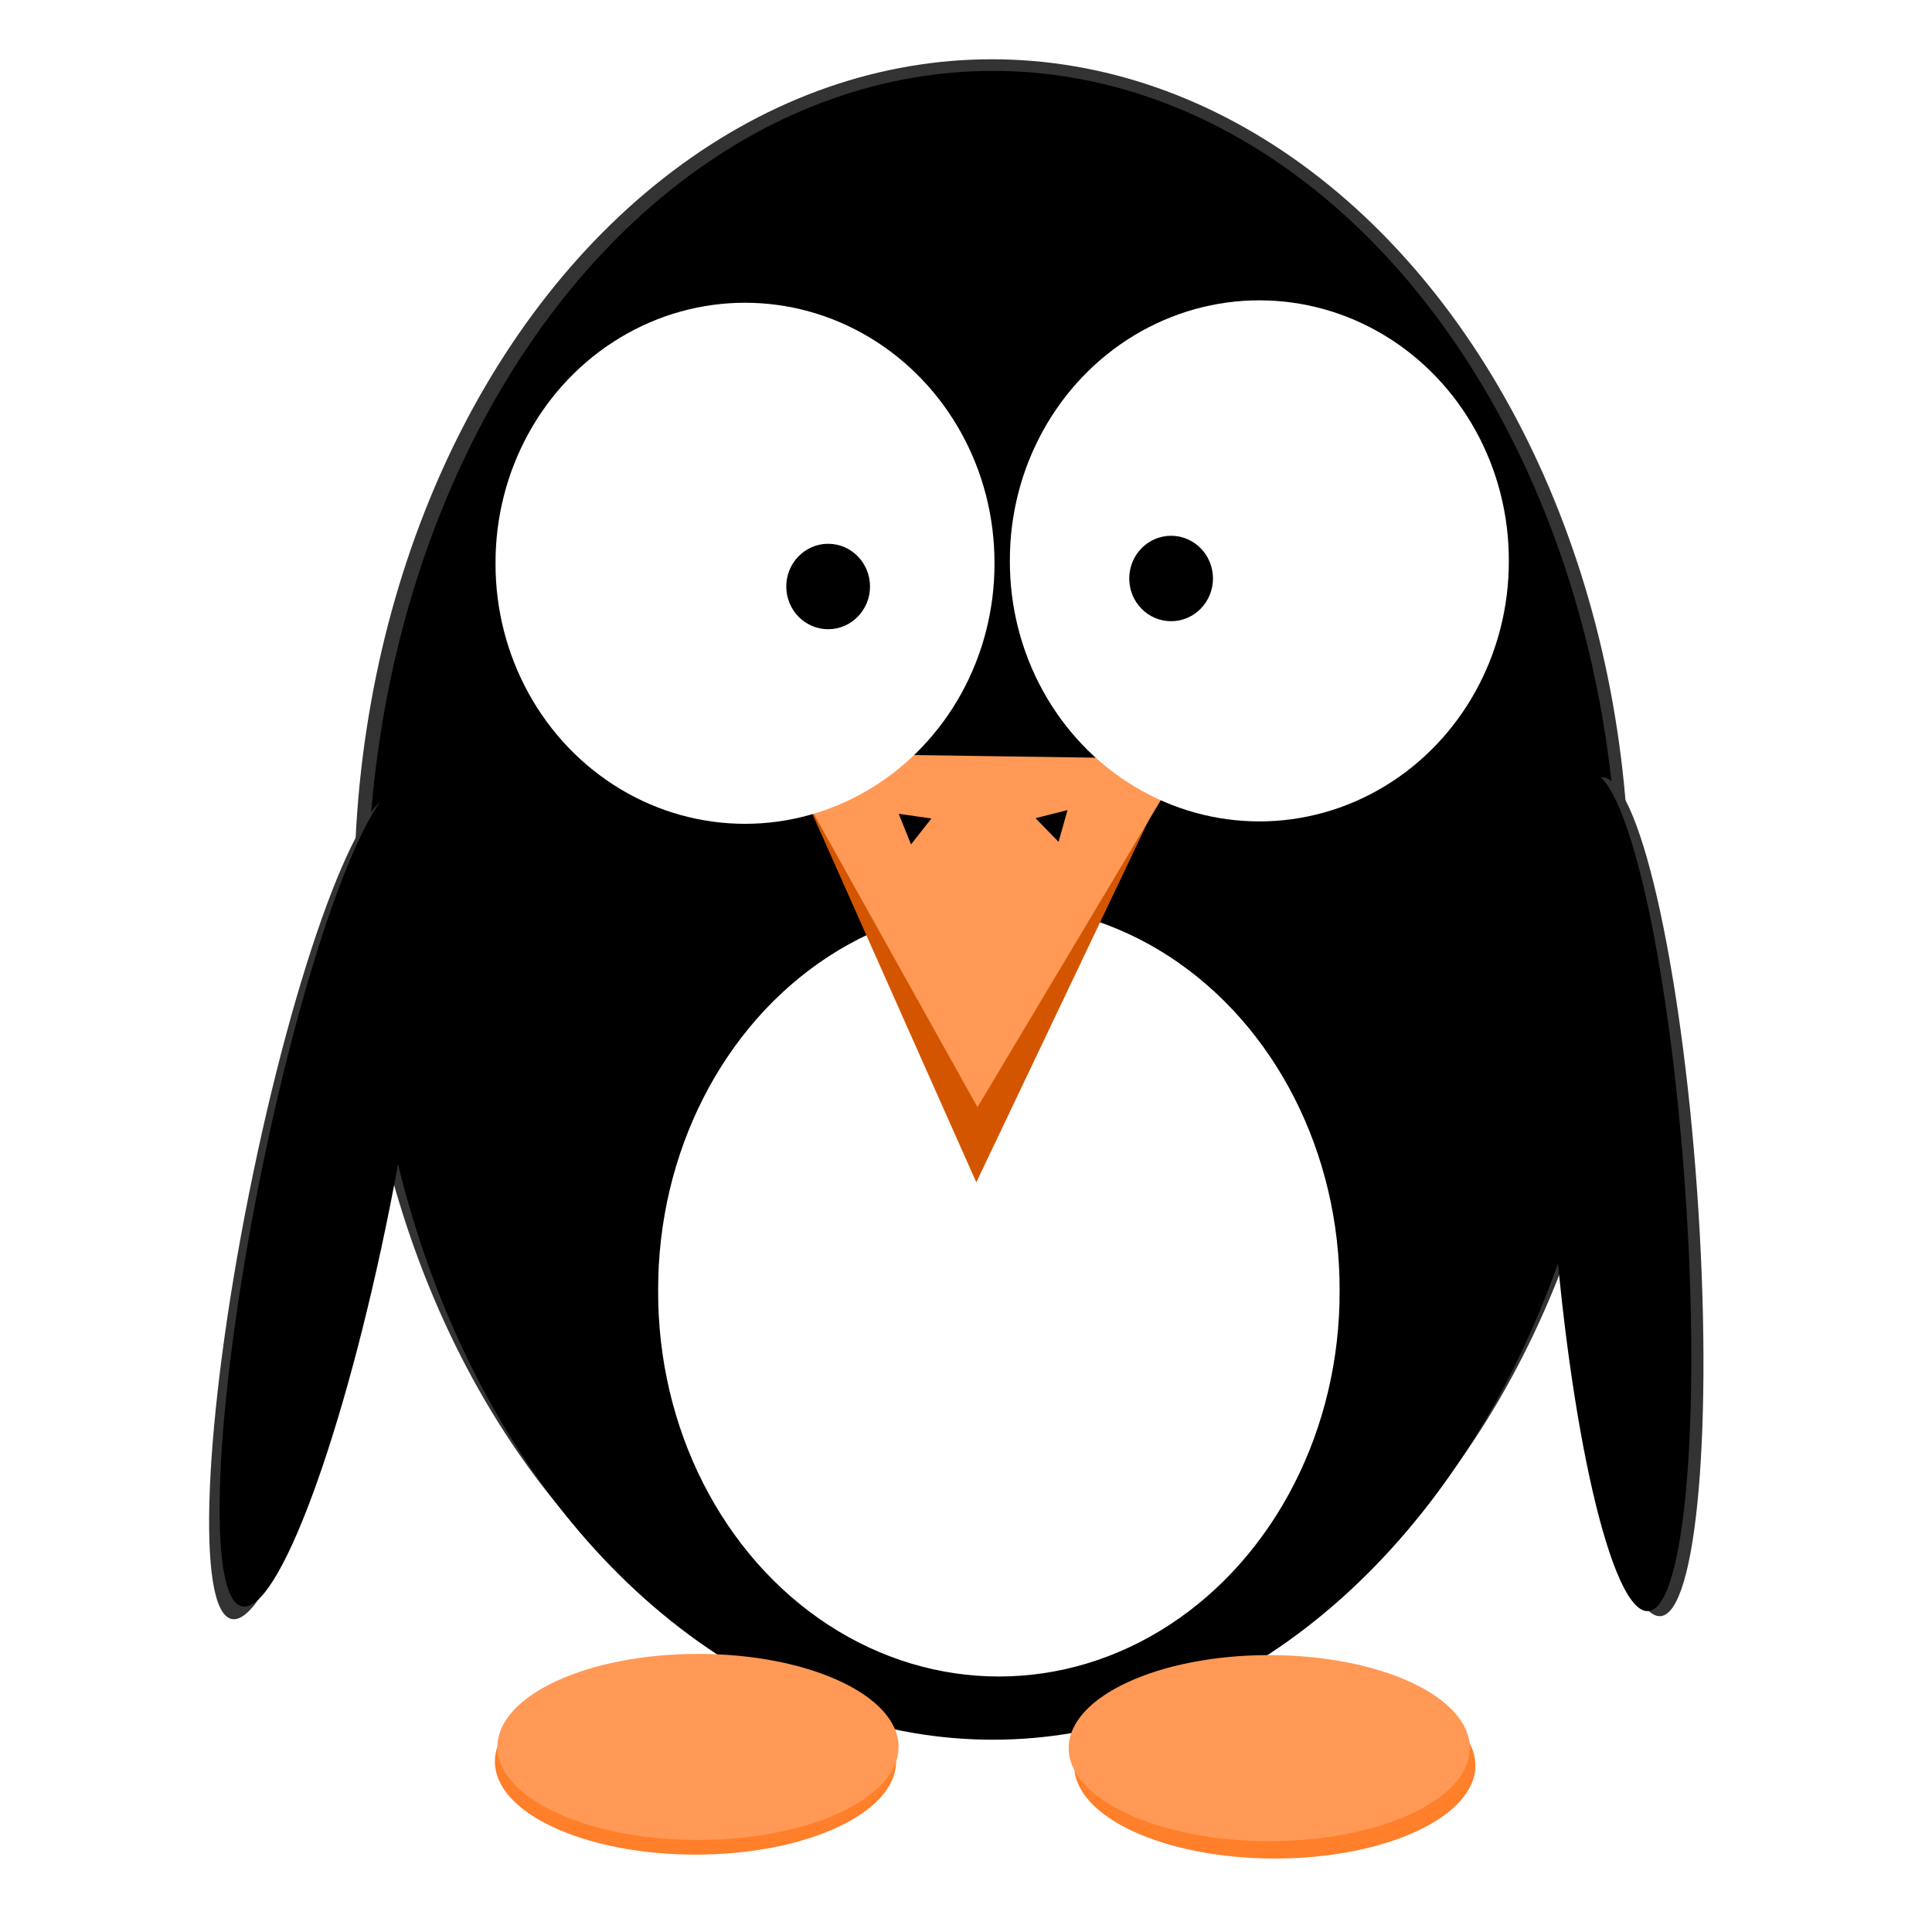
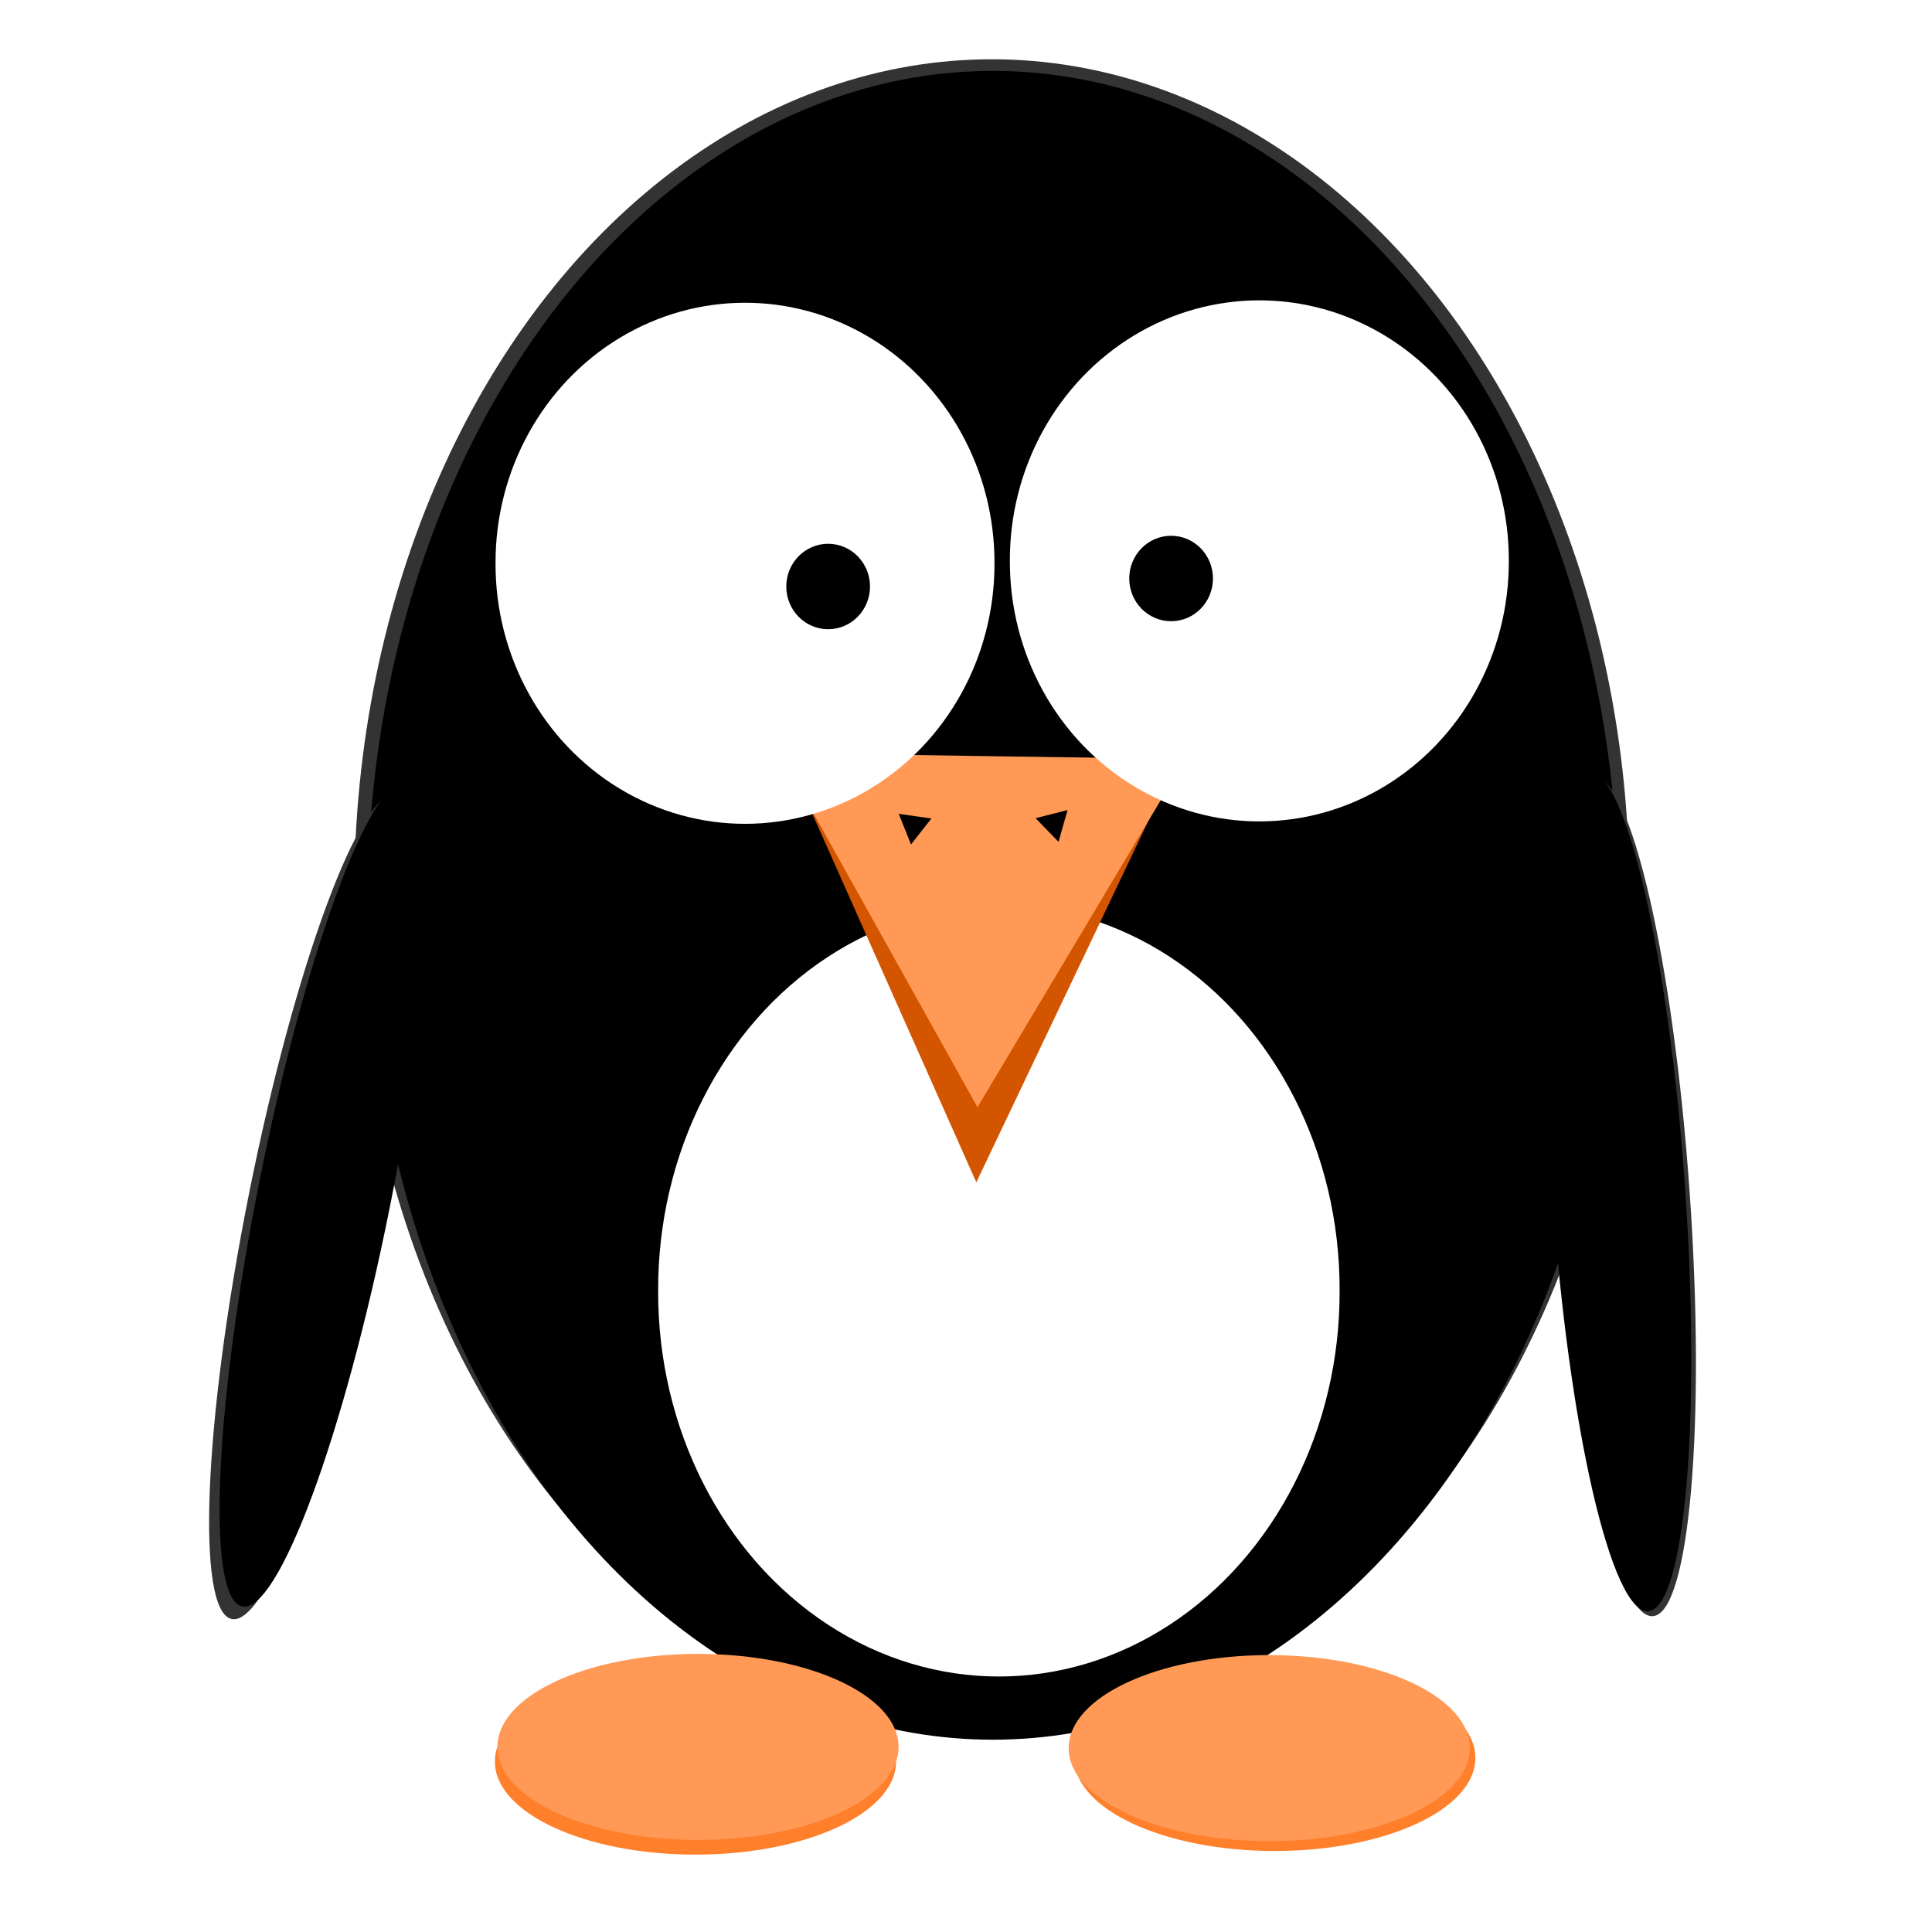
<svg xmlns="http://www.w3.org/2000/svg" width="512" height="512" id="svg2" version="1.1">
  <defs id="defs4" />
  <g id="layer6">
    <rect style="fill:#ffffff;fill-opacity:1" id="rect3249" width="541.429" height="545" x="-5.714" y="-5.857" />
  </g>
-   <g id="layer3" transform="translate(0,-540.362)" style="display:inline">
-     <g id="layer7" style="display:inline">
-       <path transform="matrix(0.6462727,0,0,0.5918968,20.02973,395.292)" style="fill:#333333;display:inline" id="path2985-0" d="m 637.143,645.219 a 261.429,372.857 0 1 1 -522.857,0 261.429,372.857 0 1 1 522.857,0 z" />
-     </g>
-     <g id="layer9" style="display:inline">
-       <path transform="matrix(0.6339776,0,0,0.5918968,24.91665,398.3759)" style="fill:#000000;display:inline" id="path2985" d="m 637.143,645.219 a 261.429,372.857 0 1 1 -522.857,0 261.429,372.857 0 1 1 522.857,0 z" />
+   <g id="layer4" transform="translate(0,-540.362)" style="display:inline">
+     <g id="g3191">
+       <g id="g3149" style="display:inline">
+         <path transform="matrix(0.6462727,0,0,0.5918968,20.02973,395.292)" style="fill:#333333;display:inline" id="path2985-0" d="m 637.143,645.219 a 261.429,372.857 0 1 1 -522.857,0 261.429,372.857 0 1 1 522.857,0 z" />
+         <path transform="matrix(0.6339776,0,0,0.5918968,24.91665,398.3759)" style="fill:#000000;display:inline" id="path2985" d="m 637.143,645.219 a 261.429,372.857 0 1 1 -522.857,0 261.429,372.857 0 1 1 522.857,0 z" />
+       </g>
+       <path transform="matrix(1.40773,0,0,1.172121,-274.9452,-91.77045)" d="m 447.498,831.139 a 64.145,86.873 0 1 1 -128.289,0 64.145,86.873 0 1 1 128.289,0 z" id="path3116" style="fill:#ffffff" />
    </g>
  </g>
  <g id="layer20" style="display:inline">
-     <g id="layer21">
-       <path style="fill:#333333;fill-opacity:1;display:inline" id="path3165-4" d="m 114.147,753.357 a 27.779,175.767 0 1 1 -55.558,0 27.779,175.767 0 1 1 55.558,0 z" transform="matrix(0.6216821,0.1242538,-0.1242538,0.6216821,123.1757,-159.2969)" />
-       <path style="fill:#333333;fill-opacity:1;display:inline" id="path3165-6-0" d="m 114.147,753.357 a 27.779,175.767 0 1 1 -55.558,0 27.779,175.767 0 1 1 55.558,0 z" transform="matrix(0.6324133,-0.0445085,0.0445085,0.6324133,344.0524,-155.4461)" />
+     <g style="display:inline" id="g3157">
+       <g id="g3200">
+         <g id="g3204">
+           <path transform="matrix(0.6324133,-0.0445085,0.0445085,0.6324133,342.0524,-155.4461)" d="m 114.147,753.357 a 27.779,175.767 0 1 1 -55.558,0 27.779,175.767 0 1 1 55.558,0 z" id="path3165-6-0" style="fill:#333333;fill-opacity:1;display:inline" />
+           <path transform="matrix(0.6324133,-0.0445085,0.0445085,0.6324133,340.8273,-156.7828)" d="m 114.147,753.357 a 27.779,175.767 0 1 1 -55.558,0 27.779,175.767 0 1 1 55.558,0 z" id="path3165-6" style="fill:#000000;fill-opacity:1;display:inline" />
+         </g>
+       </g>
    </g>
-     <g id="layer23">
-       <path style="fill:#000000;fill-opacity:1;display:inline" id="path3165" d="m 114.147,753.357 a 27.779,175.767 0 1 1 -55.558,0 27.779,175.767 0 1 1 55.558,0 z" transform="matrix(0.6216821,0.1242538,-0.1242538,0.6216821,125.9506,-162.6336)" />
-       <path style="fill:#000000;fill-opacity:1;display:inline" id="path3165-6" d="m 114.147,753.357 a 27.779,175.767 0 1 1 -55.558,0 27.779,175.767 0 1 1 55.558,0 z" transform="matrix(0.6324133,-0.0445085,0.0445085,0.6324133,340.8273,-156.7828)" />
+     <g style="display:inline" id="g3162">
+       <path transform="matrix(0.6216821,0.1242538,-0.1242538,0.6216821,123.1757,-159.2969)" d="m 114.147,753.357 a 27.779,175.767 0 1 1 -55.558,0 27.779,175.767 0 1 1 55.558,0 z" id="path3165-4" style="fill:#333333;fill-opacity:1;display:inline" />
+       <path transform="matrix(0.6216821,0.1242538,-0.1242538,0.6216821,125.9506,-162.6336)" d="m 114.147,753.357 a 27.779,175.767 0 1 1 -55.558,0 27.779,175.767 0 1 1 55.558,0 z" id="path3165" style="fill:#000000;fill-opacity:1;display:inline" />
    </g>
  </g>
  <g id="layer16">
-     <g id="layer19" style="display:inline">
-       <path style="fill:#ff7f2a;fill-opacity:1" id="path3145-8-2" d="m 640.437,978.116 a 72.226,38.891 0 1 1 -144.452,0 72.226,38.891 0 1 1 144.452,0 z" transform="matrix(0.7359461,0,0,0.6339776,-233.8641,-153.2637)" />
-       <path style="fill:#ff7f2a;fill-opacity:1;display:inline" id="path3145-3" d="m 640.437,978.116 a 72.226,38.891 0 1 1 -144.452,0 72.226,38.891 0 1 1 144.452,0 z" transform="matrix(0.7359461,0,0,0.6339776,-80.33806,-152.2293)" />
+     <g style="display:inline" id="g3178">
+       <path transform="matrix(0.7359461,0,0,0.6339776,-233.8641,-153.2637)" d="m 640.437,978.116 a 72.226,38.891 0 1 1 -144.452,0 72.226,38.891 0 1 1 144.452,0 z" id="path3145-8-2" style="fill:#ff7f2a;fill-opacity:1;display:inline" />
+       <path transform="matrix(0.7359461,0,0,0.6339776,-233.1914,-157.15)" d="m 640.437,978.116 a 72.226,38.891 0 1 1 -144.452,0 72.226,38.891 0 1 1 144.452,0 z" id="path3145-8" style="fill:#ff9955;fill-opacity:1" />
    </g>
-     <g id="layer18" style="display:inline">
-       <path style="fill:#ff9955;fill-opacity:1" id="path3145-8" d="m 640.437,978.116 a 72.226,38.891 0 1 1 -144.452,0 72.226,38.891 0 1 1 144.452,0 z" transform="matrix(0.7359461,0,0,0.6339776,-233.1914,-157.15)" />
-       <path style="fill:#ff9955;fill-opacity:1" id="path3145" d="m 640.437,978.116 a 72.226,38.891 0 1 1 -144.452,0 72.226,38.891 0 1 1 144.452,0 z" transform="matrix(0.7359461,0,0,0.6339776,-81.80814,-156.8298)" />
+     <g style="display:inline" id="g3173">
+       <path transform="matrix(0.7359461,0,0,0.6339776,-80.33806,-154.2293)" d="m 640.437,978.116 a 72.226,38.891 0 1 1 -144.452,0 72.226,38.891 0 1 1 144.452,0 z" id="path3145-3" style="fill:#ff7f2a;fill-opacity:1;display:inline" />
+       <path transform="matrix(0.7359461,0,0,0.6339776,-81.80814,-156.8298)" d="m 640.437,978.116 a 72.226,38.891 0 1 1 -144.452,0 72.226,38.891 0 1 1 144.452,0 z" id="path3145" style="fill:#ff9955;fill-opacity:1" />
    </g>
-   </g>
-   <g id="layer4" transform="translate(0,-540.362)">
-     <path style="fill:#ffffff" id="path3116" d="m 447.498,831.139 a 64.145,86.873 0 1 1 -128.289,0 64.145,86.873 0 1 1 128.289,0 z" transform="matrix(1.40773,0,0,1.172121,-274.9452,-91.77045)" />
  </g>
  <g id="layer1" style="display:inline" transform="translate(0,-540.362)">
    <g id="layer12" style="display:inline">
      <path style="fill:#d45500;display:inline" id="path3009-8" d="m -102.857,713.077 -41.302,-74.011 -41.302,-74.011 84.747,1.237 84.747,1.237 -43.445,72.774 z" transform="matrix(0.5629693,0,0,0.7061052,316.6387,350.1856)" />
    </g>
-     <g id="layer10" style="display:inline">
-       <path style="fill:#ff9955;display:inline" id="path3009" d="m -102.857,713.077 -41.302,-74.011 -41.302,-74.011 84.747,1.237 84.747,1.237 -43.445,72.774 z" transform="matrix(0.6339776,0,0,0.6339776,324.2506,381.708)" />
-     </g>
    <g id="layer15" style="display:inline">
-       <path style="fill:#000000;fill-opacity:1;display:inline" id="path3132" d="m 480,143.429 -1.629,-4.059 -1.629,-4.059 4.33,0.619 4.33,0.619 -2.701,3.441 z" transform="translate(-238.5714,620.7192)" />
-       <path style="fill:#000000;fill-opacity:1;display:inline" id="path3132-5" d="m 480,143.429 -1.629,-4.059 -1.629,-4.059 4.33,0.619 4.33,0.619 -2.701,3.441 z" transform="matrix(0.9249617,-0.3800603,0.3800603,0.9249617,-217.9678,813.2234)" />
+       <g id="g3143">
+         <path transform="matrix(0.6339776,0,0,0.6339776,324.2506,381.708)" d="m -102.857,713.077 -41.302,-74.011 -41.302,-74.011 84.747,1.237 84.747,1.237 -43.445,72.774 z" id="path3009" style="fill:#ff9955;display:inline" />
+         <path transform="translate(-238.5714,620.7192)" d="m 480,143.429 -1.629,-4.059 -1.629,-4.059 4.33,0.619 4.33,0.619 -2.701,3.441 z" id="path3132" style="fill:#000000;fill-opacity:1;display:inline" />
+         <path transform="matrix(0.9249617,-0.3800603,0.3800603,0.9249617,-217.9678,813.2234)" d="m 480,143.429 -1.629,-4.059 -1.629,-4.059 4.33,0.619 4.33,0.619 -2.701,3.441 z" id="path3132-5" style="fill:#000000;fill-opacity:1;display:inline" />
+       </g>
    </g>
  </g>
  <g id="layer2" transform="translate(0,-540.362)">
    <path style="fill:#ffffff;display:inline" id="path2987" d="m 228.571,466.648 a 104.286,108.571 0 1 1 -208.571,0 104.286,108.571 0 1 1 208.571,0 z" transform="matrix(0.6339776,0,0,0.6339776,254.9454,393.154)" />
    <path style="fill:#ffffff;display:inline" id="path2987-3" d="m 228.571,466.648 a 104.286,108.571 0 1 1 -208.571,0 104.286,108.571 0 1 1 208.571,0 z" transform="matrix(0.6339776,0,0,0.6339776,118.6402,393.7944)" />
-     <path transform="matrix(0.6339776,0,0,0.6339776,49.87819,363.7194)" style="fill:#000000;display:inline" id="path3011" d="m 285,523.791 a 17.5,17.857 0 1 1 -35,0 17.5,17.857 0 1 1 35,0 z" />
-     <path transform="matrix(0.6339776,0,0,0.6339776,140.7662,361.5972)" style="fill:#000000;display:inline" id="path3011-2" d="m 285,523.791 a 17.5,17.857 0 1 1 -35,0 17.5,17.857 0 1 1 35,0 z" />
+   </g>
+   <g id="layer5" style="display:inline">
+     <path transform="matrix(0.6339776,0,0,0.6339776,49.87819,-176.6427)" style="fill:#000000;display:inline" id="path3011" d="m 285,523.791 a 17.5,17.857 0 1 1 -35,0 17.5,17.857 0 1 1 35,0 z" />
+     <path transform="matrix(0.6339776,0,0,0.6339776,140.7662,-178.7648)" style="fill:#000000;display:inline" id="path3011-2" d="m 285,523.791 a 17.5,17.857 0 1 1 -35,0 17.5,17.857 0 1 1 35,0 z" />
  </g>
</svg>
